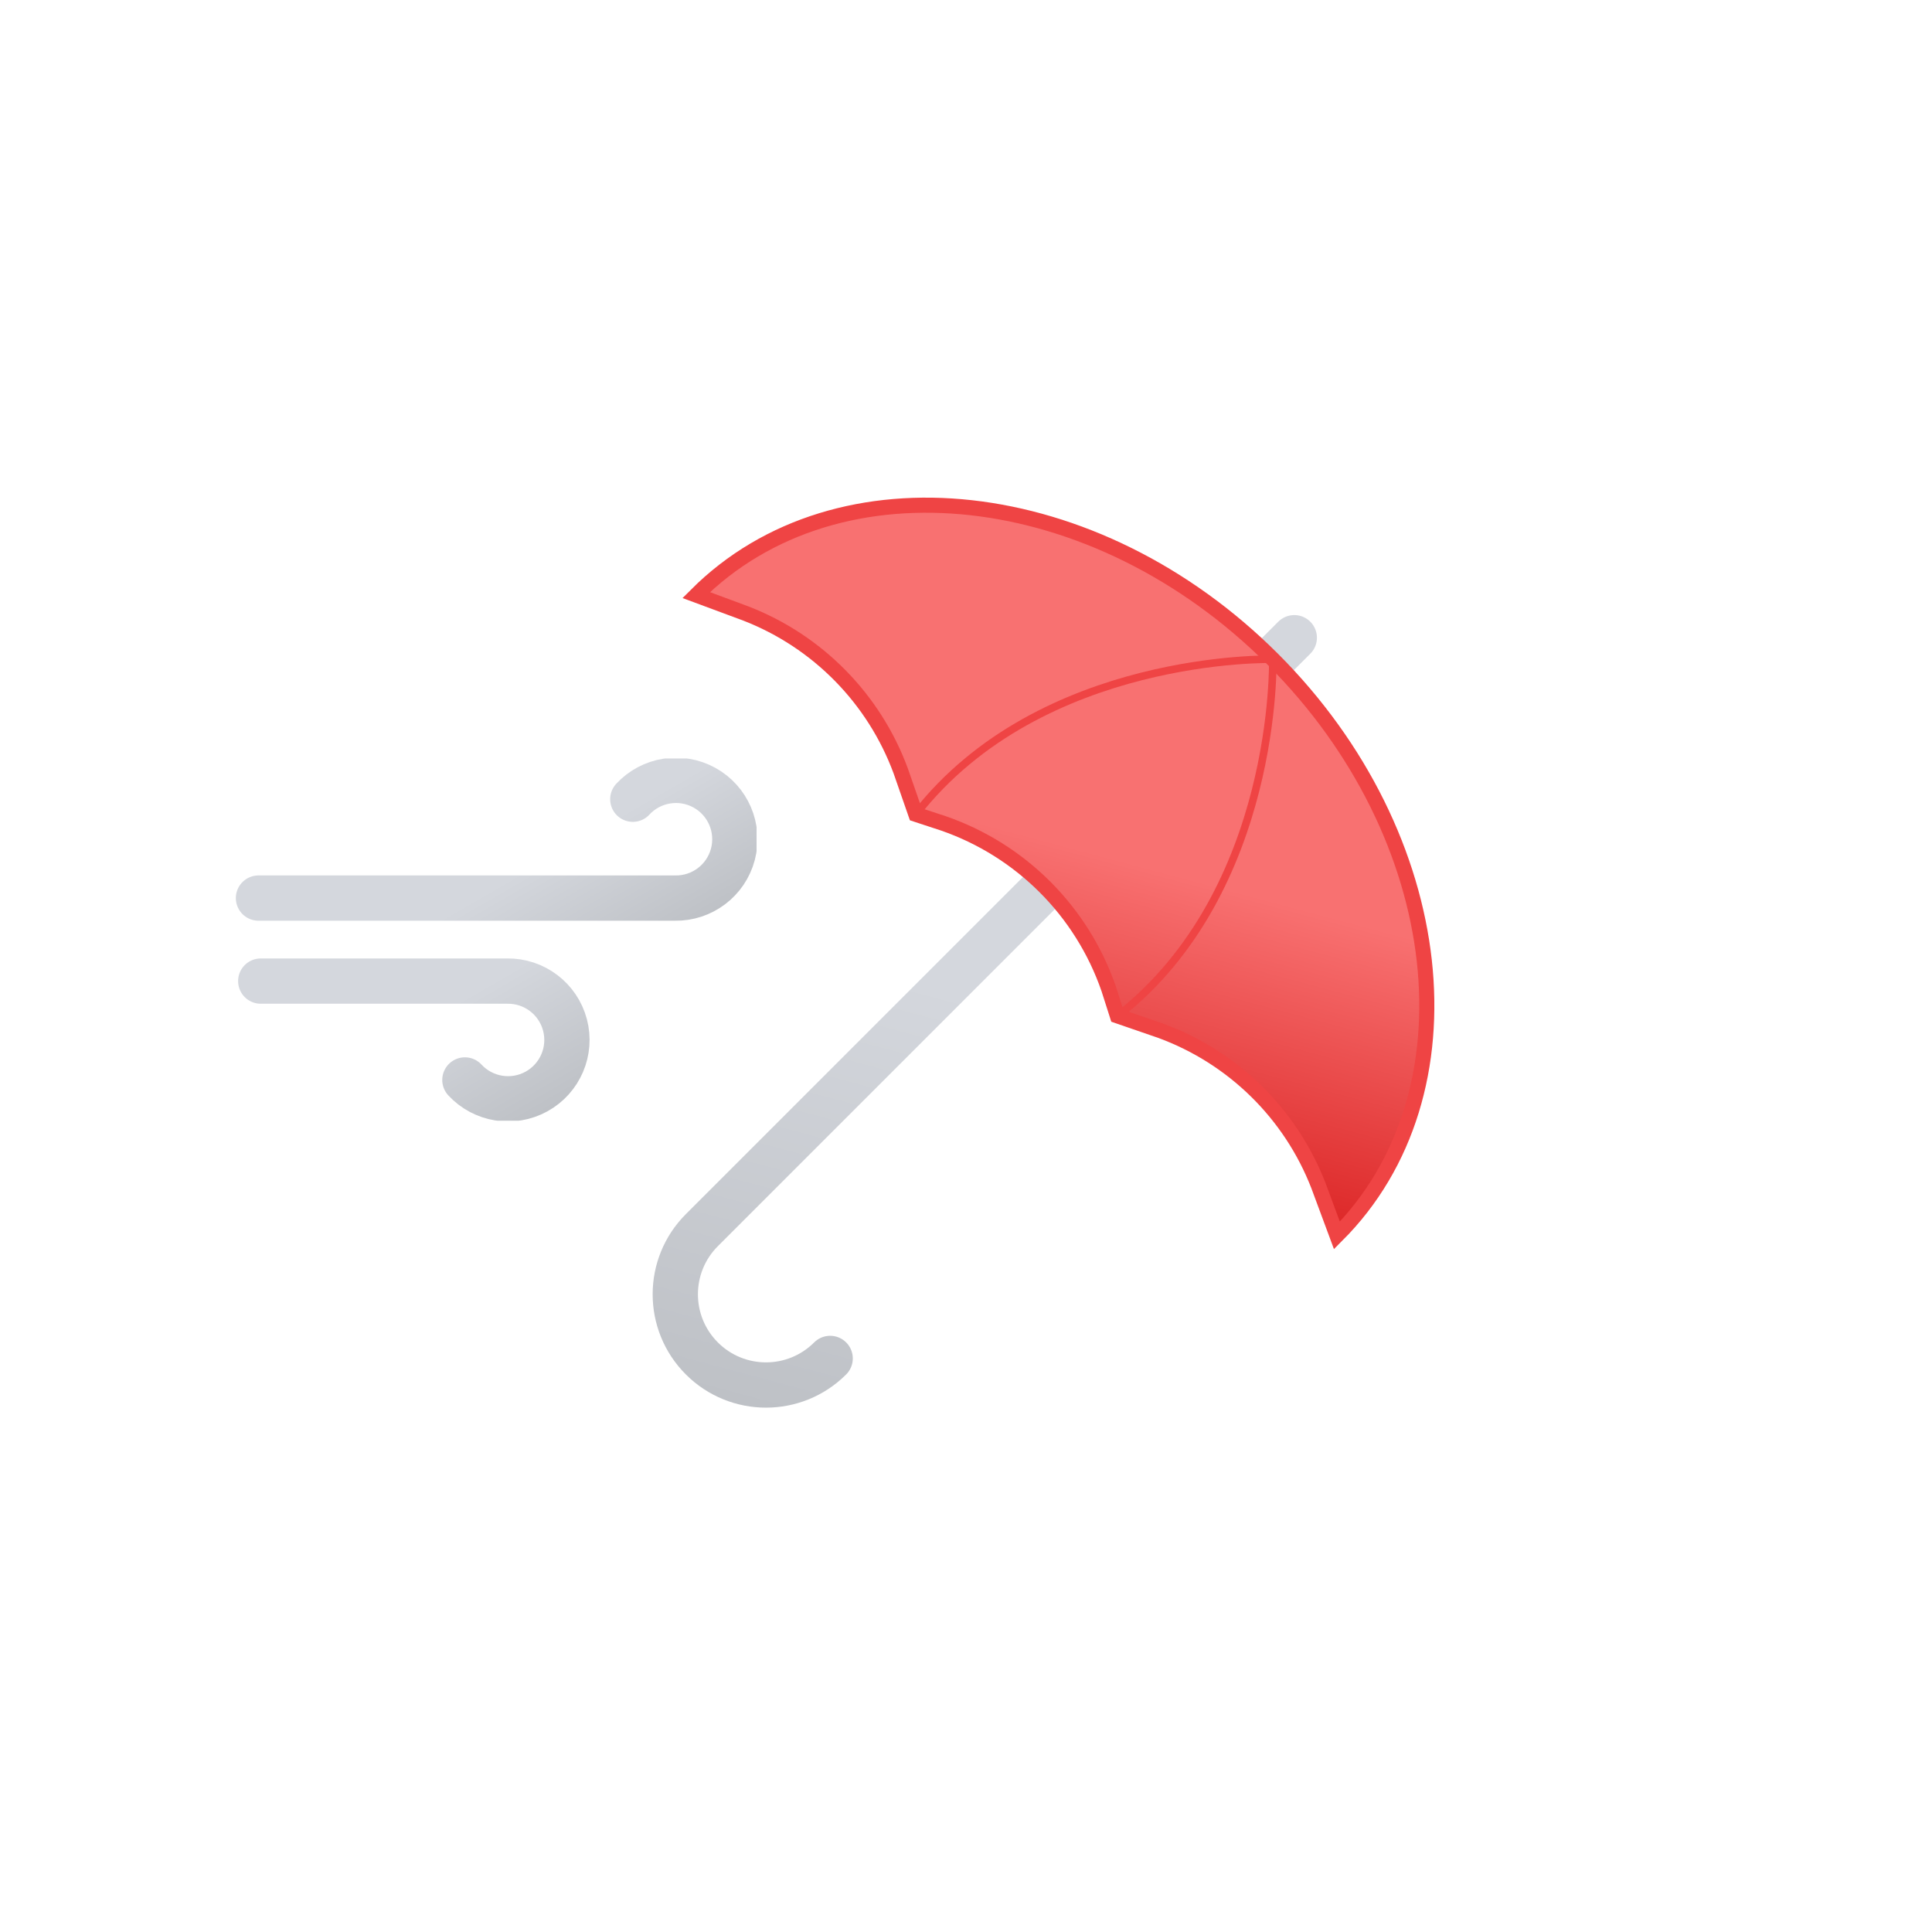
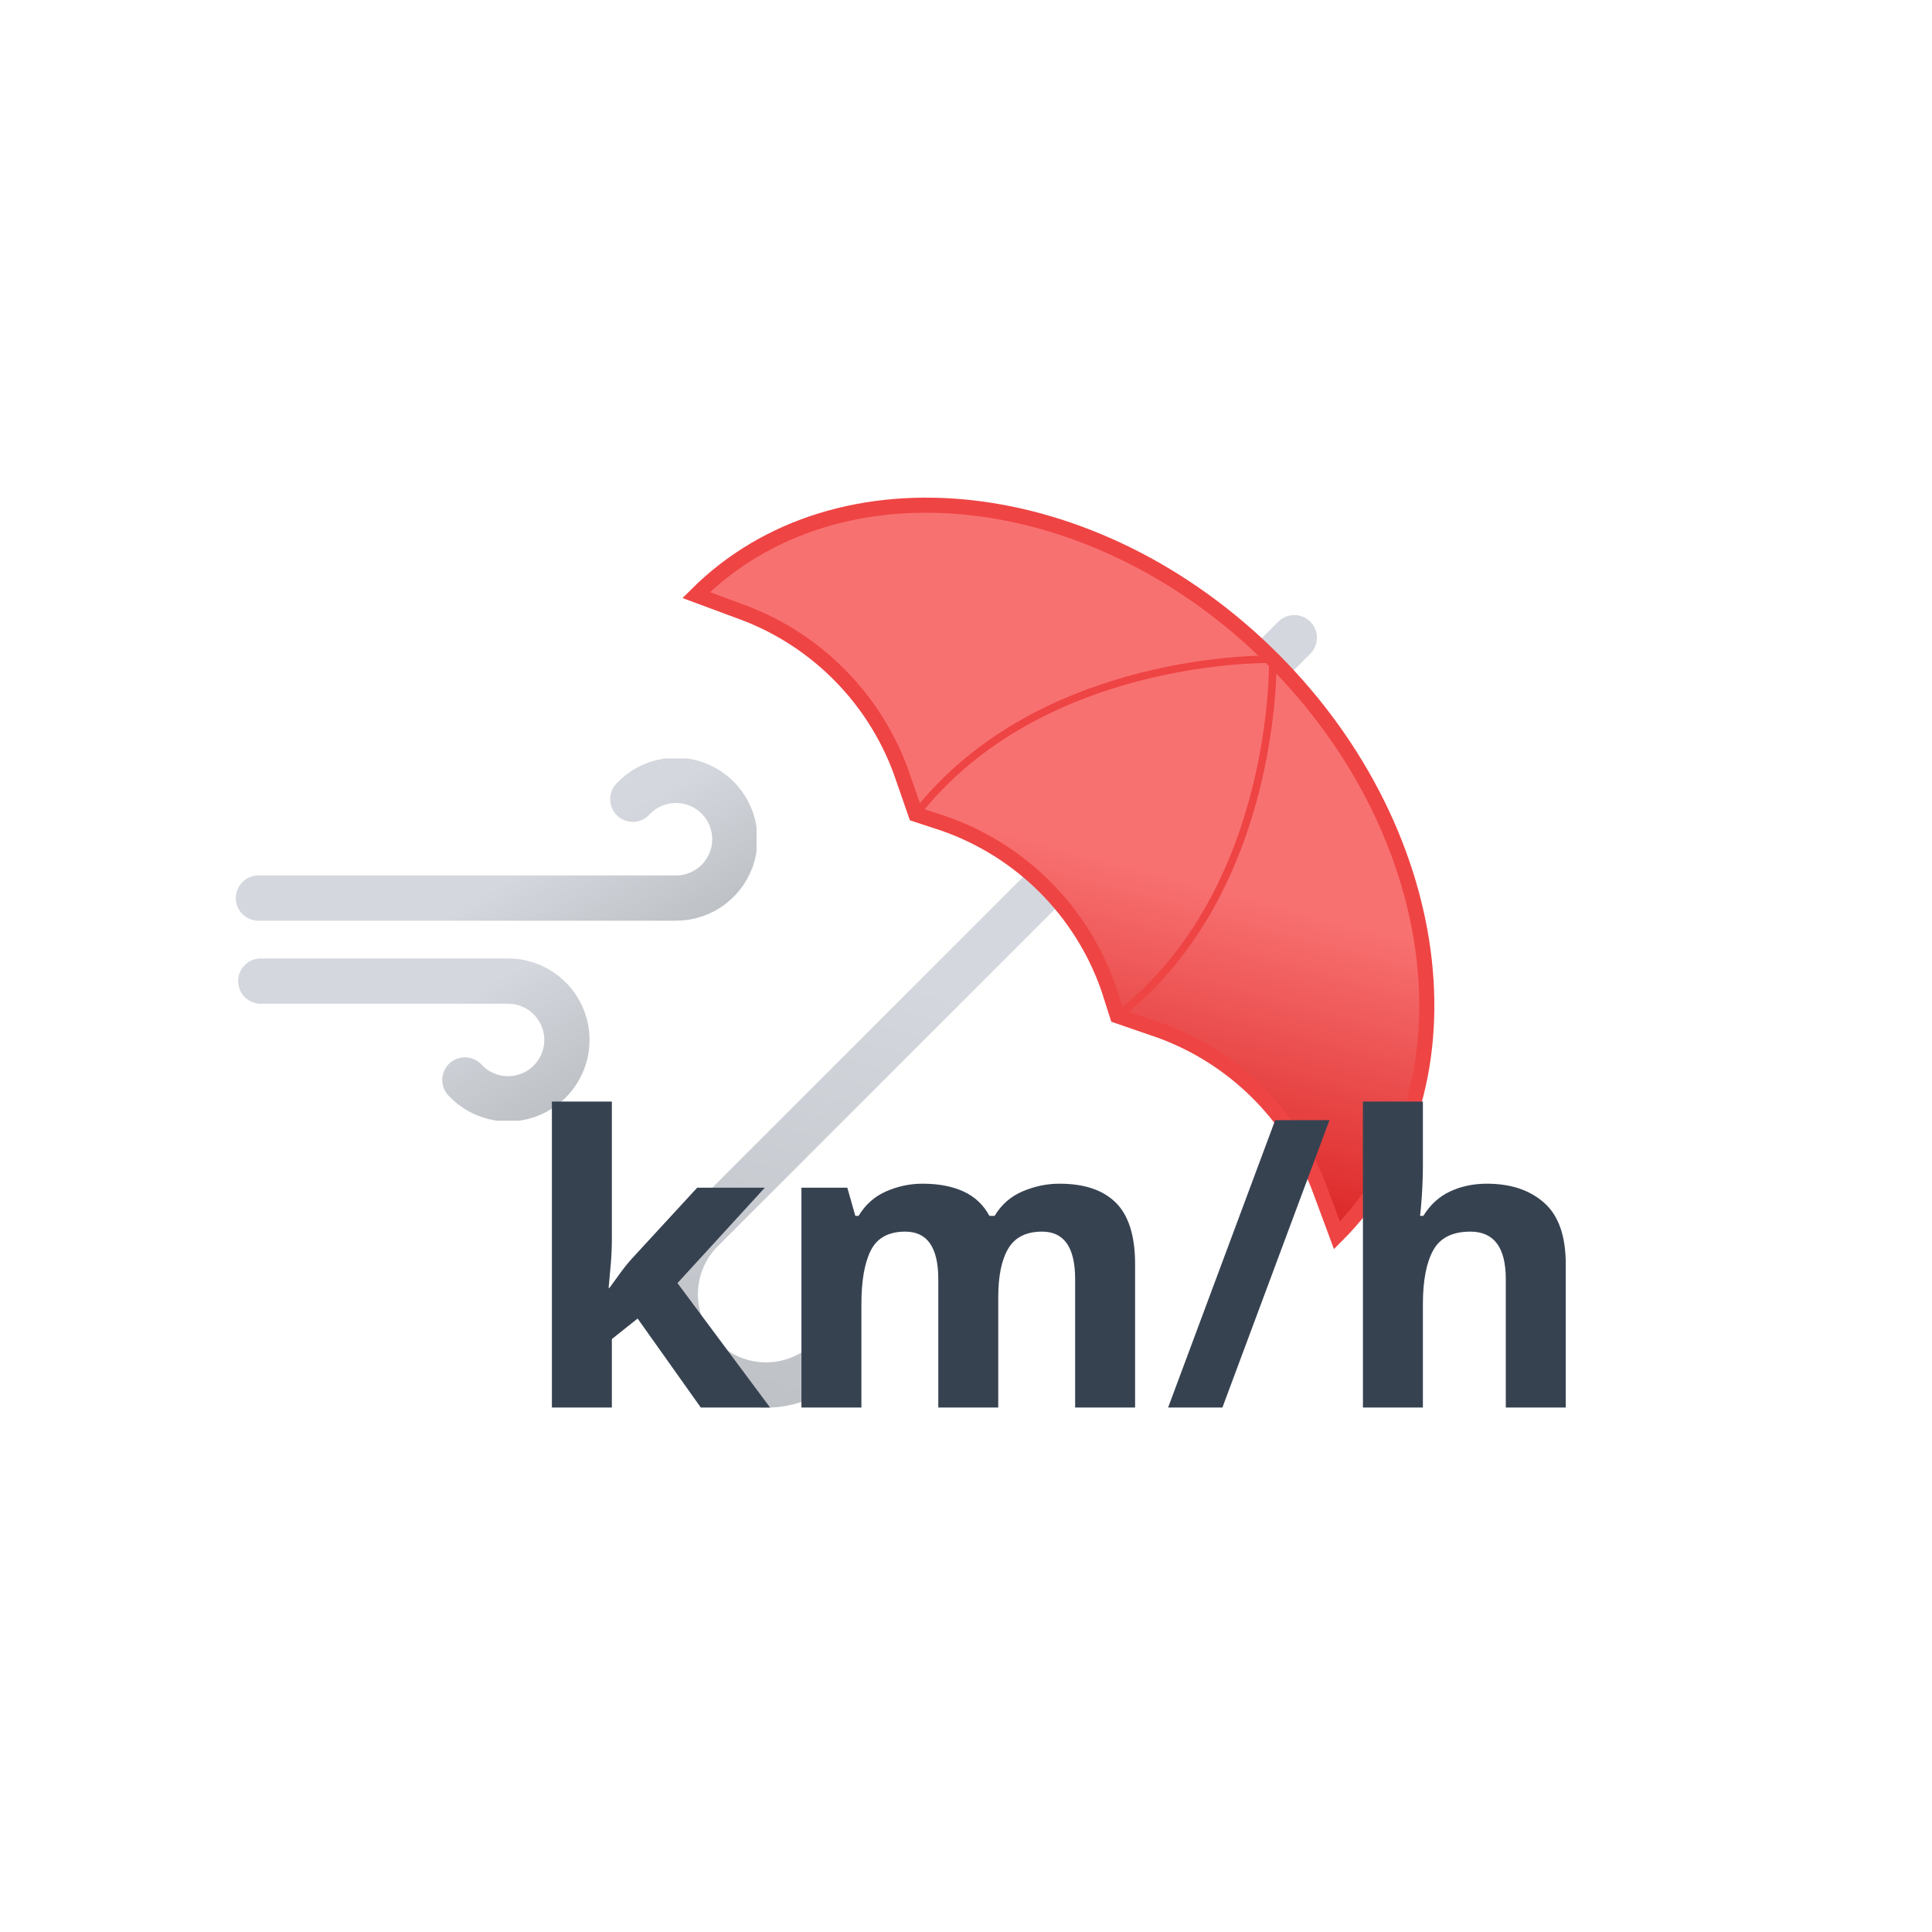
- <svg xmlns="http://www.w3.org/2000/svg" xmlns:xlink="http://www.w3.org/1999/xlink" viewBox="0 0 512 512">
-   <defs>
+ <svg xmlns="http://www.w3.org/2000/svg" xmlns:xlink="http://www.w3.org/1999/xlink" viewBox="0 0 512 512" version="1.1" id="svg10">
+   <defs id="defs7">
    <linearGradient id="a" x1="54.5" x2="89.2" y1="2.2" y2="62.2" gradientUnits="userSpaceOnUse">
-       <stop offset="0" stop-color="#d4d7dd" />
-       <stop offset=".5" stop-color="#d4d7dd" />
-       <stop offset="1" stop-color="#bec1c6" />
+       <stop offset="0" stop-color="#d4d7dd" id="stop1" />
+       <stop offset=".5" stop-color="#d4d7dd" id="stop2" />
+       <stop offset="1" stop-color="#bec1c6" id="stop3" />
    </linearGradient>
    <linearGradient xlink:href="#a" id="b" x1="31.4" x2="68.3" y1="37.6" y2="101.4" />
    <linearGradient xlink:href="#a" id="c" x1="-2197.1" x2="-2077" y1="5168.6" y2="5376.7" gradientTransform="rotate(45 5106 5660.004)" />
    <linearGradient id="d" x1="-2191.4" x2="-2110.1" y1="5157.8" y2="5298.6" gradientTransform="rotate(45 5106 5660.004)" gradientUnits="userSpaceOnUse">
-       <stop offset="0" stop-color="#f87171" />
-       <stop offset=".5" stop-color="#f87171" />
-       <stop offset="1" stop-color="#dc2626" />
+       <stop offset="0" stop-color="#f87171" id="stop4" />
+       <stop offset=".5" stop-color="#f87171" id="stop5" />
+       <stop offset="1" stop-color="#dc2626" id="stop6" />
    </linearGradient>
    <symbol id="e" viewBox="0 0 138 96">
-       <path fill="none" stroke="url(#a)" stroke-linecap="round" stroke-miterlimit="10" stroke-width="12" d="M105.2 10.8A15.6 15.6 0 11116.4 37H6" />
-       <path fill="none" stroke="url(#b)" stroke-linecap="round" stroke-miterlimit="10" stroke-width="12" d="M60.7 85.2A15.6 15.6 0 1071.9 59H6.6" />
+       <path fill="none" stroke="url(#a)" stroke-linecap="round" stroke-miterlimit="10" stroke-width="12" d="M105.2 10.8A15.6 15.6 0 11116.4 37H6" id="path6" />
+       <path fill="none" stroke="url(#b)" stroke-linecap="round" stroke-miterlimit="10" stroke-width="12" d="M60.7 85.2A15.6 15.6 0 1071.9 59H6.6" id="path7" />
    </symbol>
  </defs>
-   <path fill="none" stroke="url(#c)" stroke-linecap="round" stroke-linejoin="round" stroke-width="12" d="M220 360a24 24 0 11-34-34l1.8-1.8L343 169" />
-   <path fill="url(#d)" stroke="#ef4444" stroke-miterlimit="10" stroke-width="4" d="M354.3 327.4c37.5-37.5 29.9-105.8-17-152.7s-115.3-54.5-152.8-17l13.2 4.9a71.2 71.2 0 0141 41.7l4 11.5 7.3 2.4a70.9 70.9 0 0143.8 43.8l2.3 7.2 11.6 4a71.1 71.1 0 0141.7 41Z" />
-   <path fill="none" stroke="#ef4444" stroke-linecap="round" stroke-linejoin="round" stroke-width="2" d="M296.1 269.3c42.7-33.2 41.2-94.6 41.2-94.6s-61.4-1.5-94.6 41.1" />
-   <use xlink:href="#e" width="138" height="96" transform="translate(62.5 201)" />
+   <path fill="none" stroke="url(#c)" stroke-linecap="round" stroke-linejoin="round" stroke-width="12" d="M220 360a24 24 0 11-34-34l1.8-1.8L343 169" id="path8" />
+   <path fill="url(#d)" stroke="#ef4444" stroke-miterlimit="10" stroke-width="4" d="M354.3 327.4c37.5-37.5 29.9-105.8-17-152.7s-115.3-54.5-152.8-17l13.2 4.9a71.2 71.2 0 0141 41.7l4 11.5 7.3 2.4a70.9 70.9 0 0143.8 43.8l2.3 7.2 11.6 4a71.1 71.1 0 0141.7 41Z" id="path9" />
+   <path fill="none" stroke="#ef4444" stroke-linecap="round" stroke-linejoin="round" stroke-width="2" d="M296.1 269.3c42.7-33.2 41.2-94.6 41.2-94.6s-61.4-1.5-94.6 41.1" id="path10" />
+   <use xlink:href="#e" width="138" height="96" transform="translate(62.5 201)" id="use10" />
+   <text xml:space="preserve" style="font-style:normal;font-variant:normal;font-weight:bold;font-stretch:normal;font-size:106.667px;line-height:1.25;font-family:'Amazon Ember';-inkscape-font-specification:'Amazon Ember Bold';text-align:center;text-anchor:middle" x="322.037" y="373.004" id="text10">
+     <tspan id="tspan10" x="322.037" y="373.004" fill="#374251" style="font-style:normal;font-variant:normal;font-weight:bold;font-stretch:normal;font-size:106.667px;font-family:'Amazon Ember';-inkscape-font-specification:'Amazon Ember Bold'">km/h</tspan>
+   </text>
</svg>
